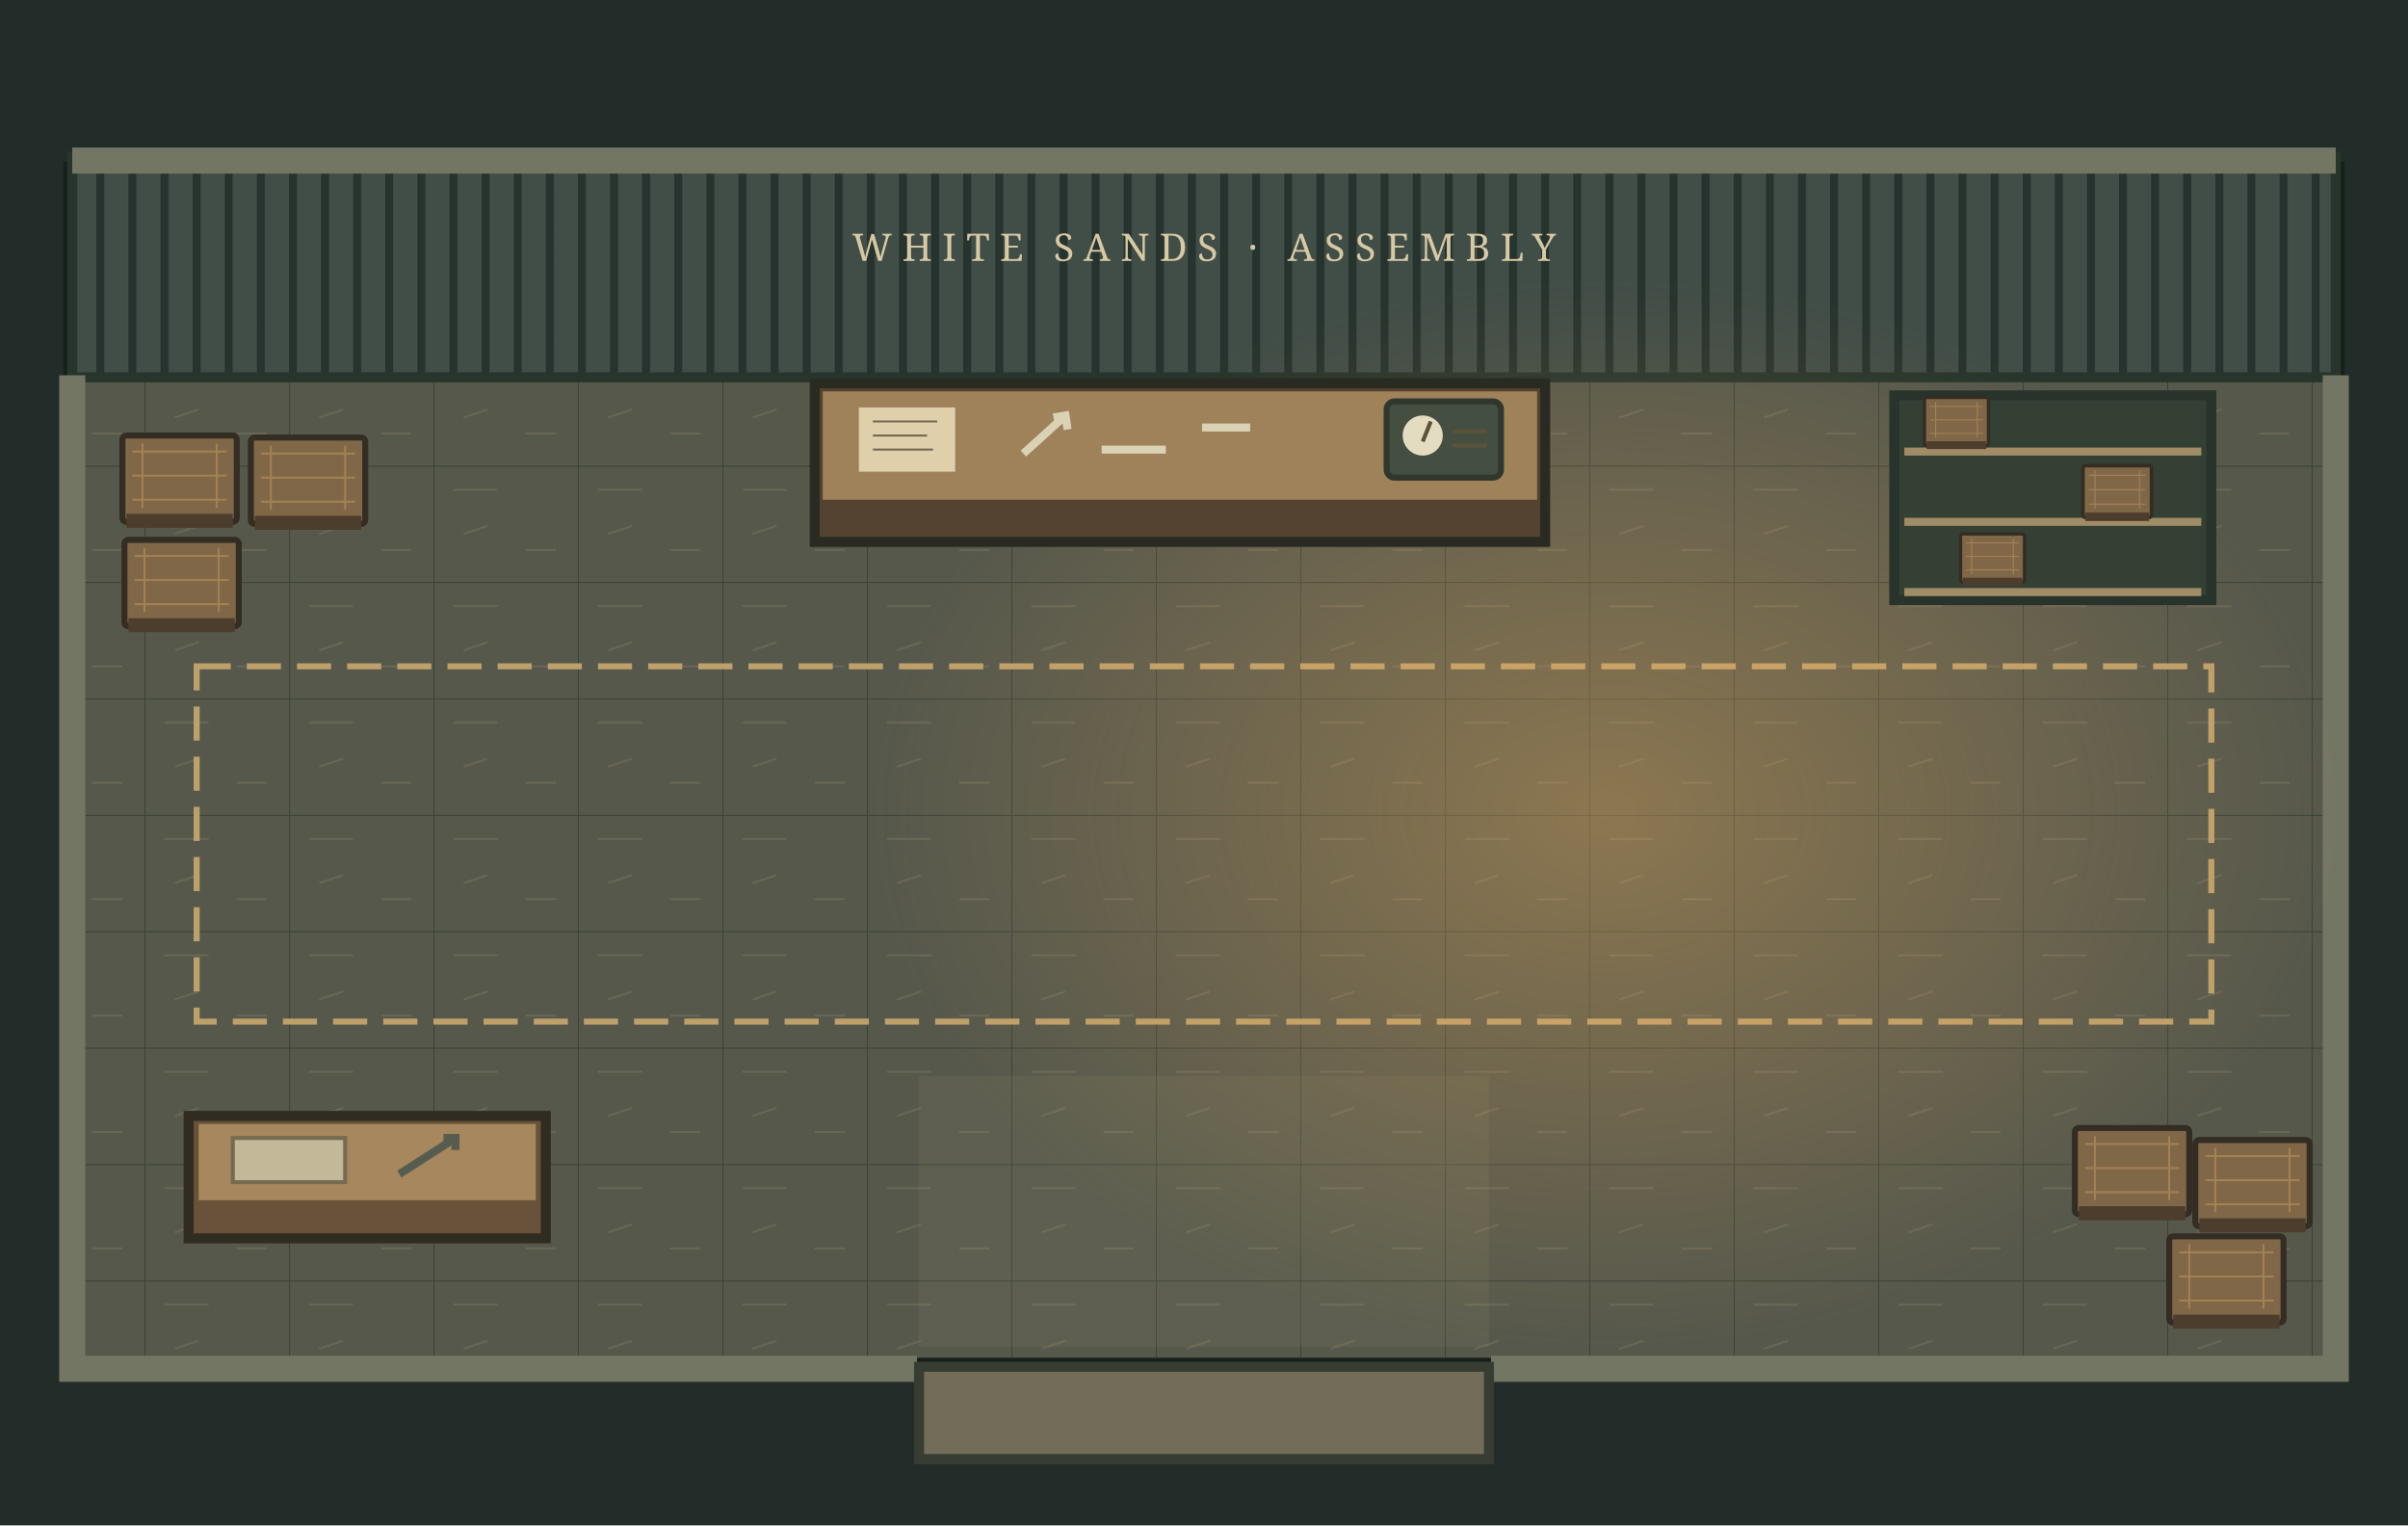
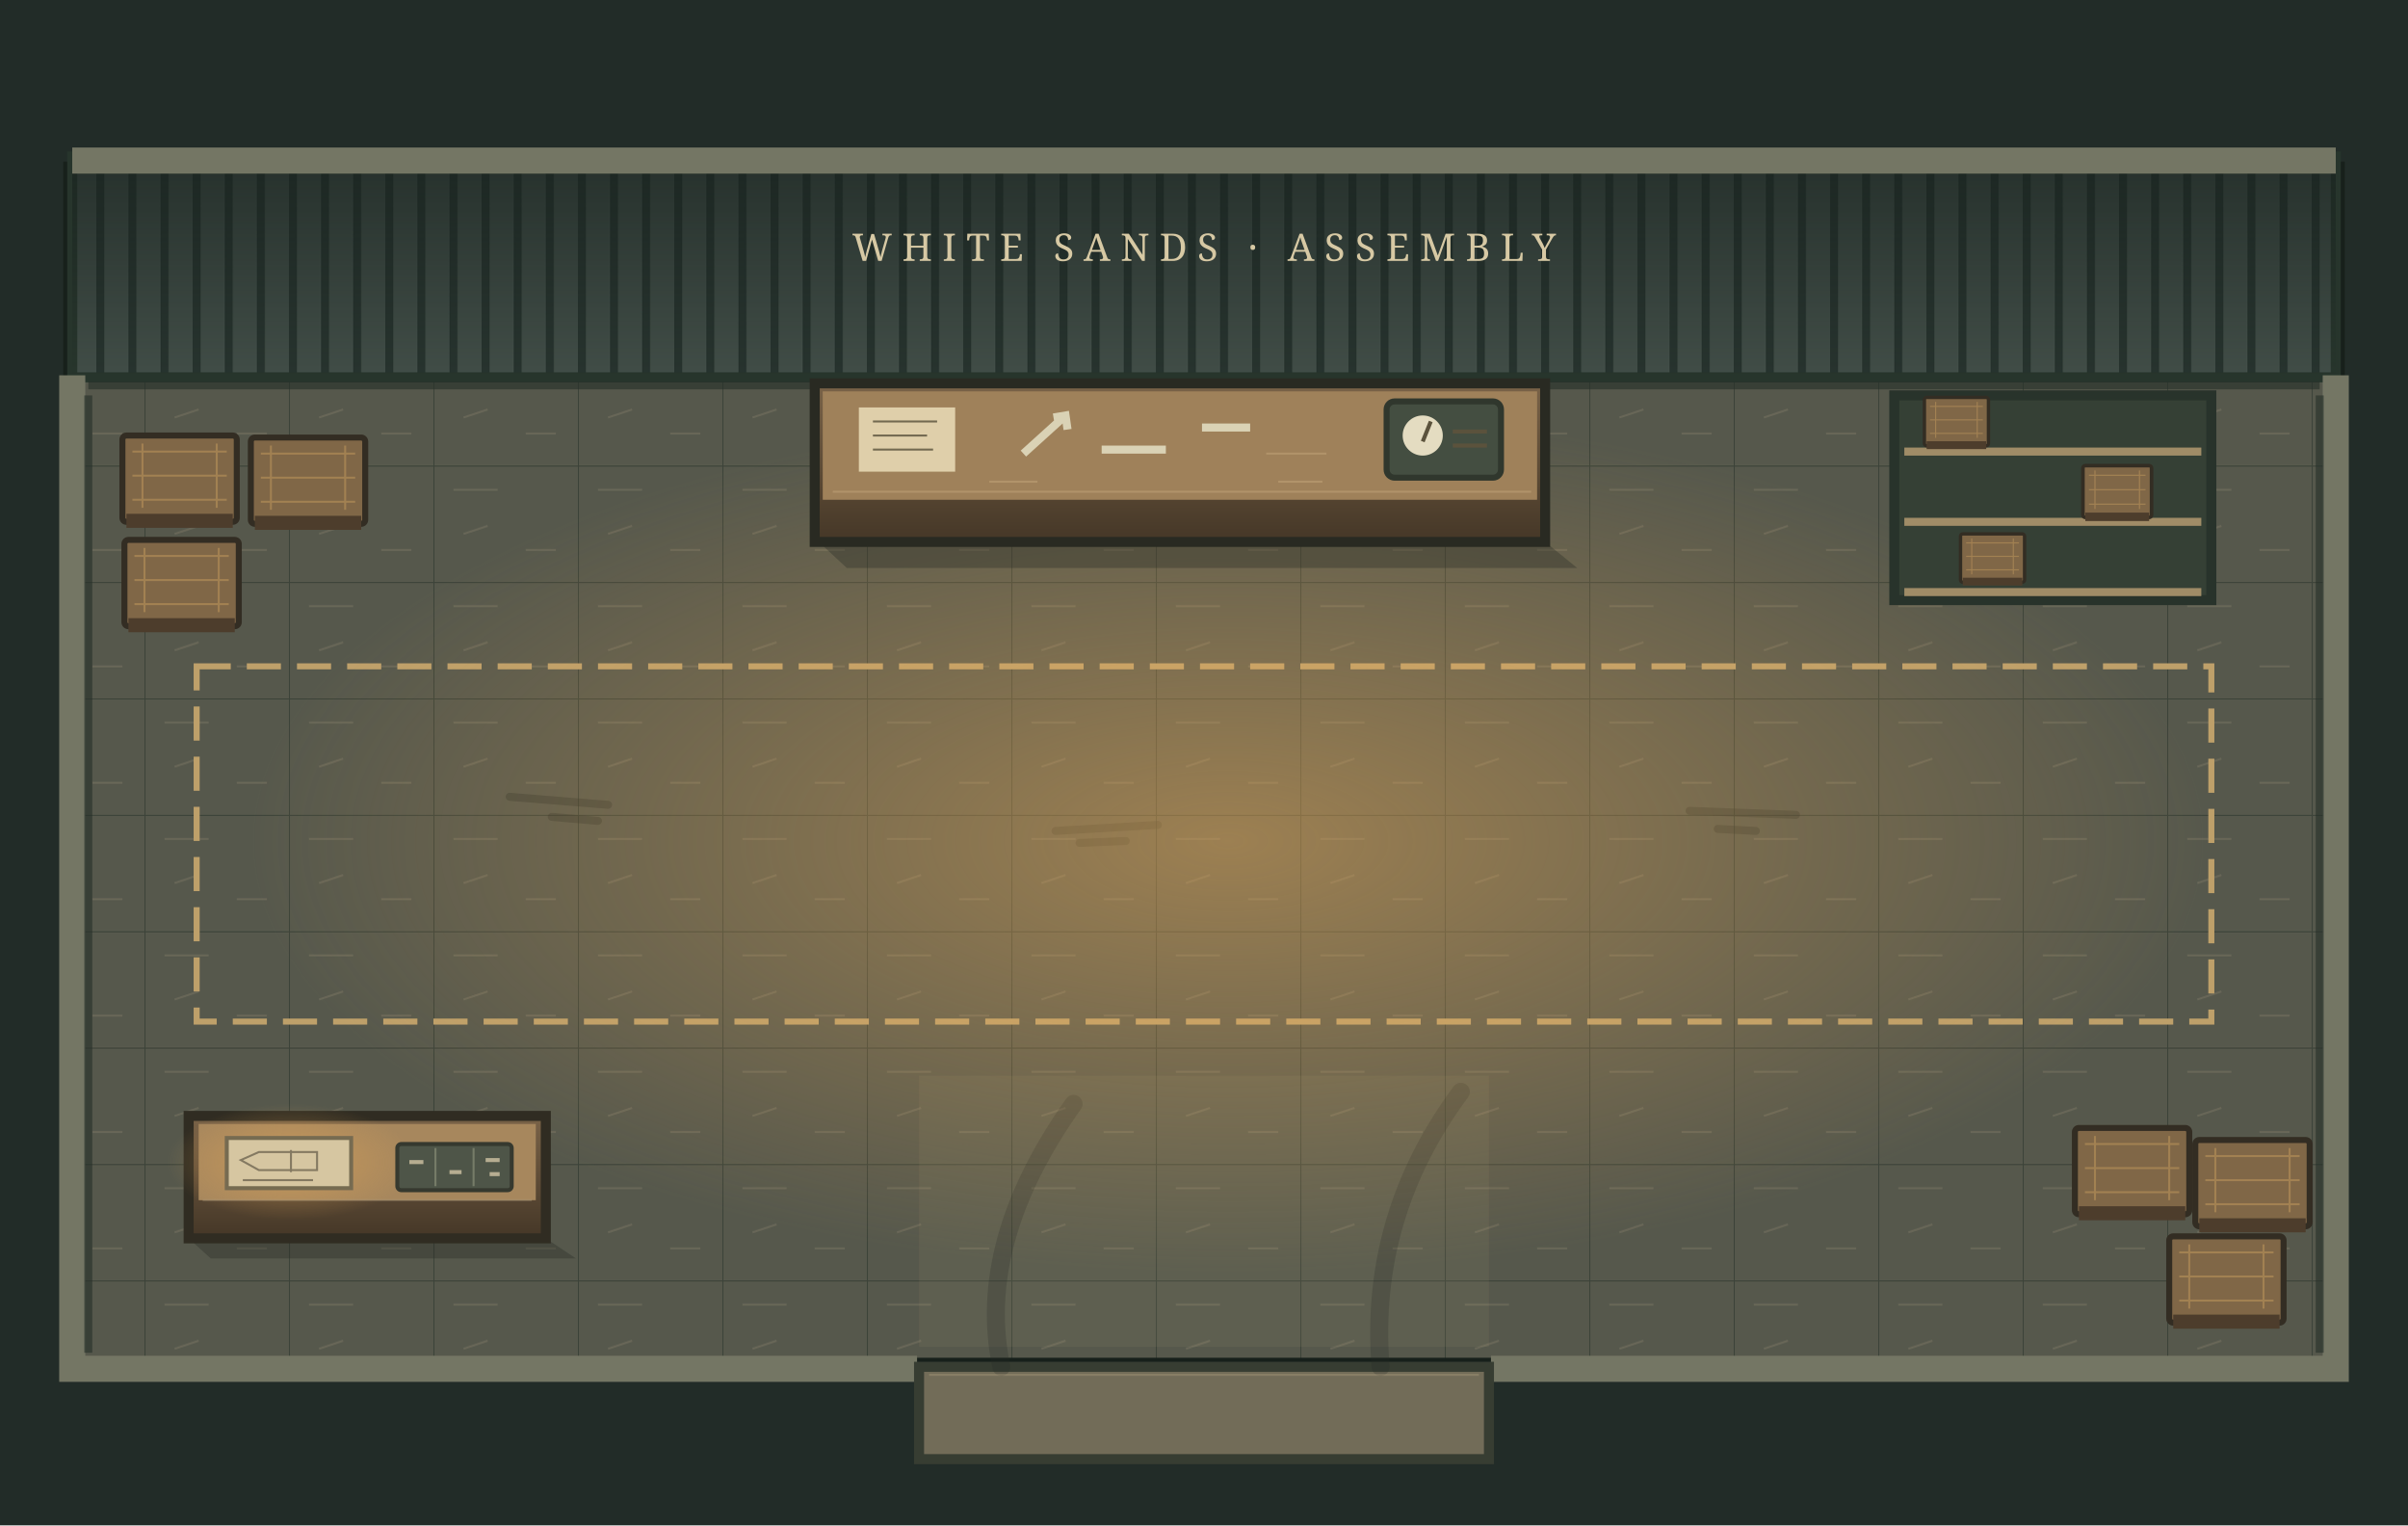
<svg xmlns="http://www.w3.org/2000/svg" width="1200" height="760" viewBox="0 0 1200 760">
  <defs>
    <pattern id="floor" width="72" height="58" patternUnits="userSpaceOnUse">
      <rect width="72" height="58" fill="#56584c" />
      <path d="M0 58V0H72" fill="none" stroke="#3c4339" />
      <path d="M10 12h22m14 30h15M15 34l12-4" stroke="#c3b595" opacity=".16" />
    </pattern>
    <pattern id="wall" width="16" height="90" patternUnits="userSpaceOnUse">
      <rect width="16" height="90" fill="#414d47" />
      <path d="M2 0v90" stroke="#27332e" stroke-width="4" />
    </pattern>
    <radialGradient id="amber">
-       <stop stop-color="#e9ab58" stop-opacity=".37" />
+       <stop stop-color="#e9ab58" stop-opacity=".48" />
      <stop offset="1" stop-color="#e9ab58" stop-opacity="0" />
    </radialGradient>
+     <linearGradient id="wall-shadow" x2="0" y2="1">
+       <stop stop-color="#17211d" stop-opacity=".65" />
+       <stop offset="1" stop-color="#17211d" stop-opacity="0" />
+     </linearGradient>
+     <linearGradient id="bench-edge" x2="0" y2="1">
+       <stop stop-color="#7a6348" />
+       <stop offset="1" stop-color="#453727" />
+     </linearGradient>
    <g id="crate">
      <rect width="57" height="43" rx="2" fill="#806747" stroke="#332d23" stroke-width="3" />
      <path d="M5 8h47M5 20h47M5 32h47M10 4v32m37-32v32" stroke="#b18c57" opacity=".68" />
      <path d="M2 39h53v7H2z" fill="#4d3d2c" />
    </g>
  </defs>
  <rect width="1200" height="760" fill="#222c28" />
  <path d="M36 85h1128v596H36z" fill="url(#floor)" stroke="#17201b" stroke-width="9" />
  <path d="M36 78h1128v110H36z" fill="url(#wall)" stroke="#27352c" stroke-width="5" />
+   <path d="M36 78h1128v110H36z" fill="url(#wall-shadow)" />
  <path d="M36 80h1128M36 187v495h421m286 0h421V187" fill="none" stroke="#747664" stroke-width="13" />
+   <path d="M44 192h1112m-1112 5v477m1112-477v477" fill="none" stroke="#252f28" stroke-width="4" opacity=".6" />
  <path d="M458 681h284v46H458z" fill="#726c58" stroke="#373d32" stroke-width="5" />
  <path d="M98 332h1004v177H98z" fill="none" stroke="#bea06a" stroke-width="3" stroke-dasharray="17 8" />
  <path d="M458 671V536h284v135" fill="#b5a37c" opacity=".09" />
-   <ellipse cx="800" cy="405" rx="370" ry="268" fill="url(#amber)" />
+   <g fill="none" stroke="#242923" stroke-linecap="round">
+     <path d="M499 681q-13-62 36-131m153 131q-6-75 40-137" stroke-width="9" opacity=".23" />
+     <path d="m254 397 49 4m-28 6 23 2m228 5 51-3m-39 9 23-1m281-15 53 2m-39 7 19 1" stroke-width="4" opacity=".32" />
+   </g>
+   <ellipse cx="612" cy="419" rx="486" ry="215" fill="url(#amber)" />
  <use href="#crate" x="61" y="217" />
  <use href="#crate" x="125" y="218" />
  <use href="#crate" x="62" y="269" />
  <use href="#crate" x="1034" y="562" />
  <use href="#crate" x="1094" y="568" />
  <use href="#crate" x="1081" y="616" />
-   <path d="M406 191h364v79H406z" fill="#534330" stroke="#292a22" stroke-width="5" />
+   <path d="M408 270h362l16 13H422zM94 617h178l15 10H105z" fill="#252a23" opacity=".34" />
+   <path d="M406 191h364v79H406z" fill="url(#bench-edge)" stroke="#292a22" stroke-width="5" />
  <path d="M410 195h356v54H410z" fill="#9f815a" />
+   <path d="M415 245h348m-270-5h24m114-14h30m-24 14h22" fill="none" stroke="#d2b486" opacity=".35" />
  <path d="M428 203h48v32h-48z" fill="#dfcfaa" />
  <path d="M435 210h32m-32 7h27m-27 7h30" stroke="#736a51" />
  <path d="M510 226l21-19m-6 1 6-1 1 7m17 10h32m18-11h24" fill="none" stroke="#dad2b5" stroke-width="4" />
  <rect x="691" y="200" width="57" height="38" rx="4" fill="#444e41" stroke="#30372d" stroke-width="3" />
  <circle cx="709" cy="217" r="10" fill="#e4dcc1" />
  <path d="M709 220l4-10m11 5h17m-17 7h17" stroke="#5b523c" stroke-width="2" />
  <path d="M944 197h158v102H944z" fill="#354035" stroke="#28332b" stroke-width="5" />
  <path d="M949 225h148m-148 35h148m-148 35h148" stroke="#a08c67" stroke-width="4" />
  <use href="#crate" transform="translate(959 198) scale(.56)" />
  <use href="#crate" transform="translate(1038 232) scale(.6)" />
  <use href="#crate" transform="translate(977 266) scale(.56)" />
-   <path d="M94 556h178v61H94z" fill="#69523a" stroke="#302c22" stroke-width="5" />
+   <path d="M94 556h178v61H94z" fill="url(#bench-edge)" stroke="#302c22" stroke-width="5" />
  <path d="M99 560h168v38H99z" fill="#a7875d" />
-   <path d="M116 567h56v22h-56z" fill="#c3b998" stroke="#766b51" stroke-width="2" />
-   <path d="M199 585l28-18m-6 0h6v6" fill="none" stroke="#565d50" stroke-width="4" />
+   <ellipse cx="145" cy="579" rx="62" ry="29" fill="url(#amber)" />
+   <path d="M113 567h62v25h-62z" fill="#d6c6a1" stroke="#766b51" stroke-width="2" />
+   <path d="M120 578l9-4h29v9h-29zm25-5v11m-24 4h35" fill="none" stroke="#847961" />
+   <rect x="198" y="570" width="57" height="23" rx="2" fill="#4e5548" stroke="#36392f" stroke-width="2" />
+   <path d="M217 572v19m19-19v19" stroke="#767c68" />
+   <path d="M204 579h7m13 5h6m12-6h7m-5 7h5" stroke="#b6ad91" stroke-width="2" />
+   <path d="M101 598h164M463 685h274" stroke="#b7a583" opacity=".32" />
  <text x="600" y="130" text-anchor="middle" fill="#d7c9a4" font-family="Georgia, serif" font-size="19" letter-spacing="5">WHITE SANDS · ASSEMBLY</text>
</svg>
